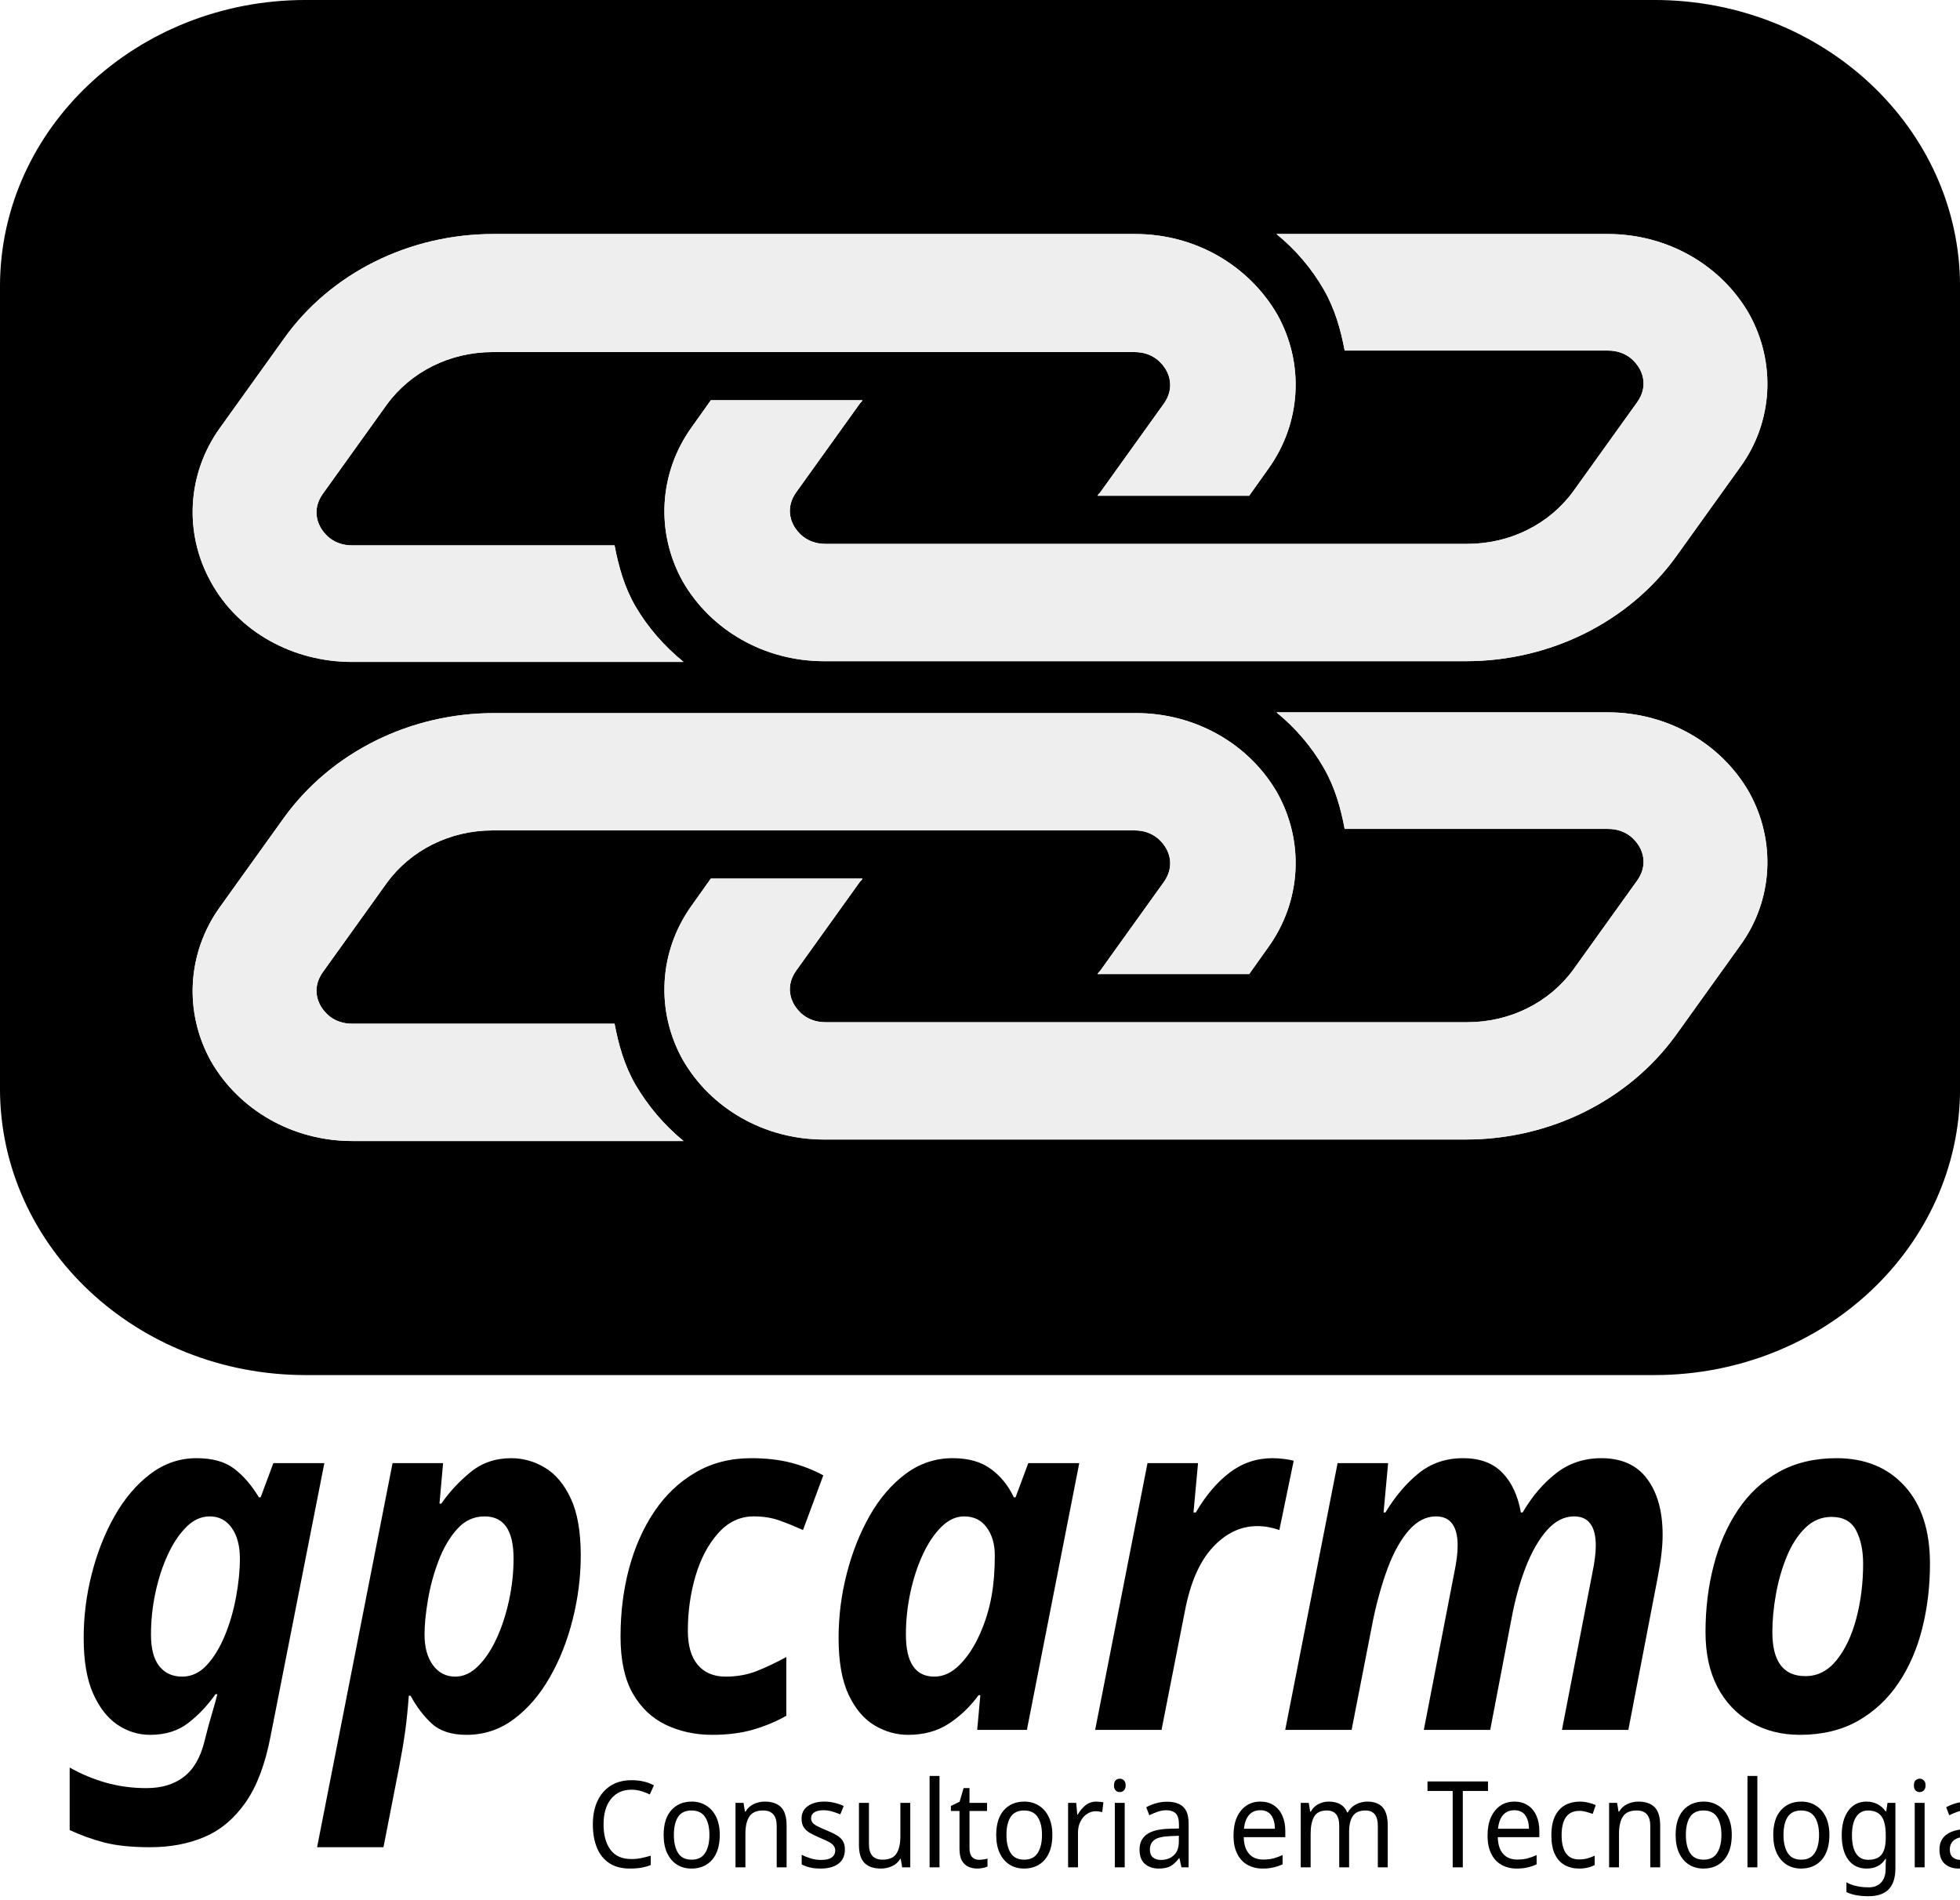
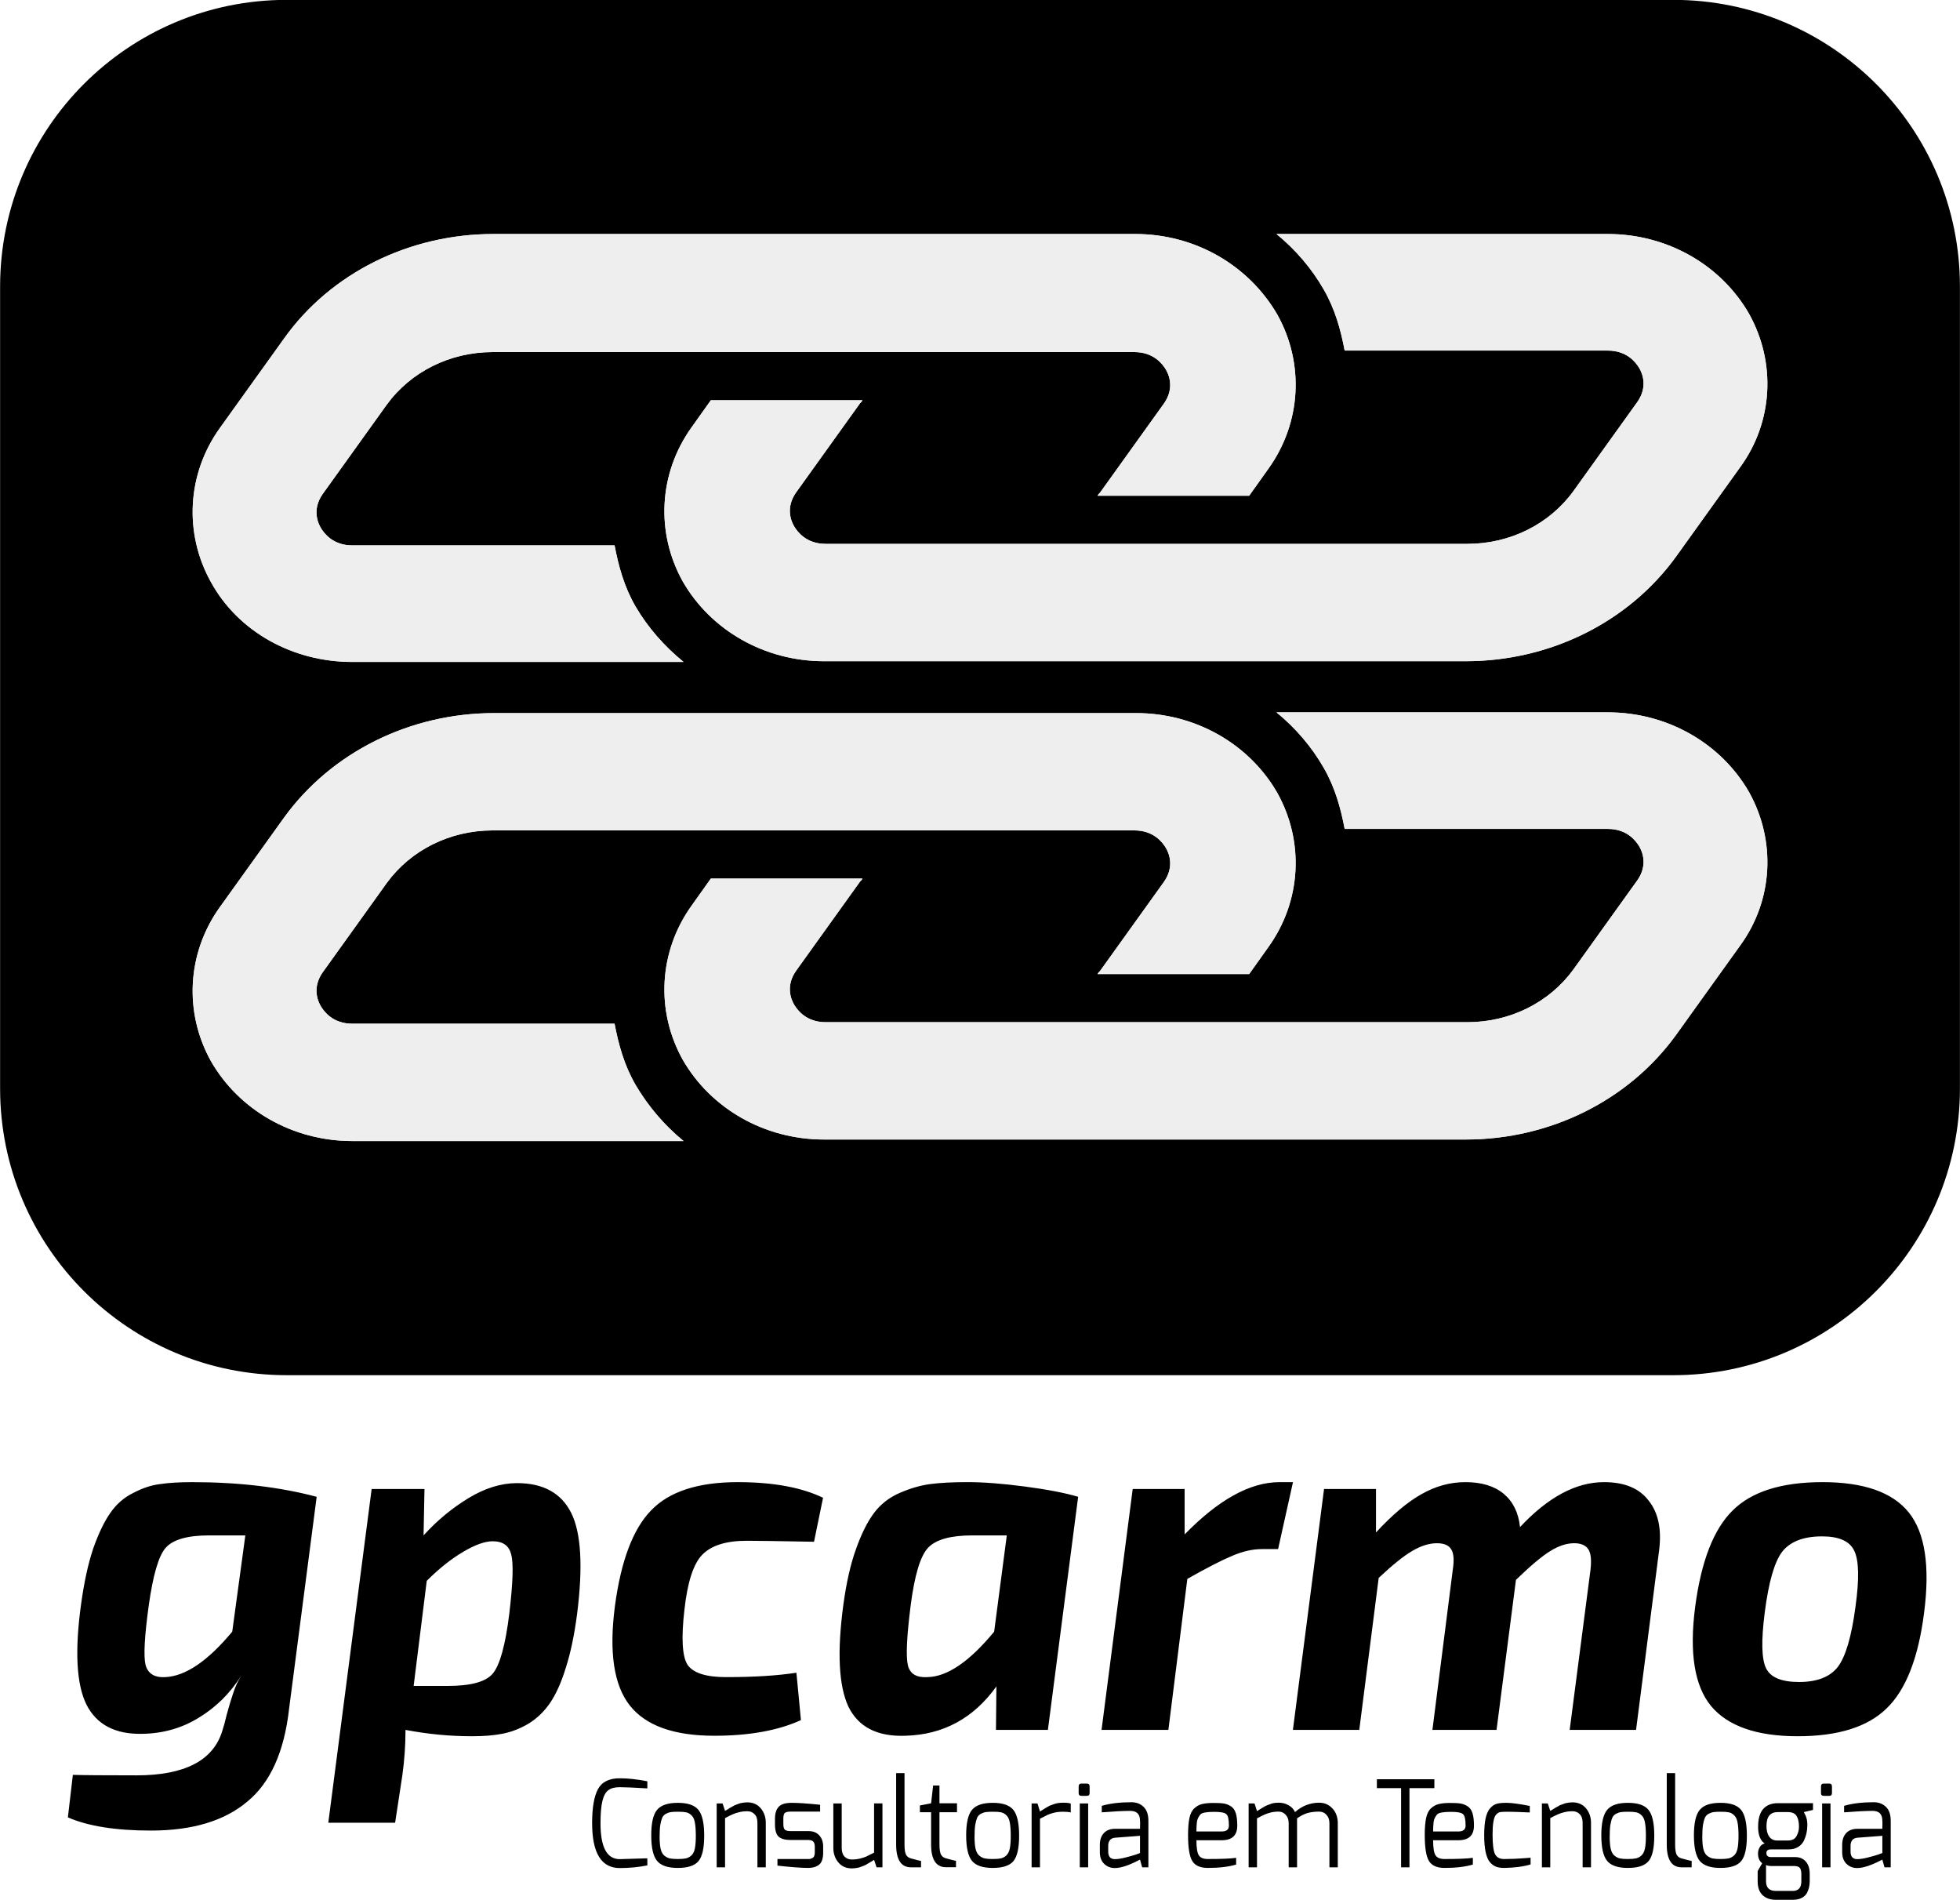
- <svg xmlns="http://www.w3.org/2000/svg" id="svg3094" height="377.92" width="389.97" version="1.1">
-   <g id="layer1" transform="translate(-162.16 -293.4)">
-     <g id="g6044" transform="matrix(1.5963 0 0 1.4961 691.75 426.18)">
-       <text id="text6014" style="font-size:60.471px;font-weight:bold;letter-spacing:0px;line-height:125%;word-spacing:0px;font-family:'Exo 2';font-style:italic;fill:#000000" xml:space="preserve" transform="scale(.93065 1.0745)" y="131.467" x="-347.935">
-         <tspan id="tspan6016" x="-347.935" style="font-style:italic;font-weight:bold;font-family:'Exo 2'" y="131.467">gpcarmo</tspan>
-       </text>
-       <text id="text6018" style="font-size:11.266px;letter-spacing:0px;line-height:125%;word-spacing:0px;font-family:Exo;fill:#000000" xml:space="preserve" transform="scale(.93885 1.0651)" y="149.783" x="-275.585">
-         <tspan id="tspan6020" x="-275.585" style="font-size:15.022px" y="149.783">Consultoria em Tecnologia</tspan>
-       </text>
-       <g id="g6022" transform="translate(-420.9 -161.35)">
-         <rect id="rect6024" style="fill-rule:evenodd;stroke:#000;stroke-width:.935px" ry="37.634" height="181.9" width="243.37" y="73.065" x="89.604" />
-         <g id="g6026" style="fill:#eee" transform="translate(-27.52 -4.7165)">
-           <path id="path6028" style="fill:#eee" d="m195.86 221.53c-1.4-2.6-2.1-5.3-2.6-8.1h-32.7c-2.4 0-3.5-1.6-3.9-2.3s-1.1-2.5 0.2-4.5l8-11.9c3-4.4 7.9-7 13.2-7h80c2.4 0 3.5 1.6 3.9 2.3s1.1 2.5-0.2 4.5l-8 11.9c-0.1 0.1-0.2 0.2-0.3 0.4h18.9l2.4-3.6c4.1-6.1 4.5-14 1.1-20.5-3.5-6.5-10.2-10.6-17.6-10.6h-80c-10.5 0-20.3 5.2-26.2 13.9l-8 11.9c-4.1 6.1-4.5 14-1.1 20.5 3.5 6.5 10.2 10.6 17.6 10.6h41.3c-2.4-2.1-4.4-4.6-6-7.5z" />
-           <path id="path6030" style="fill:#eee" d="m334.66 182.63c-3.5-6.5-10.2-10.6-17.6-10.6h-41.3c2.4 2.1 4.4 4.6 5.9 7.4 1.4 2.6 2.1 5.3 2.6 8.1h32.8c2.4 0 3.5 1.6 3.9 2.3s1.1 2.5-0.2 4.5l-8 11.9c-3 4.4-7.9 7-13.2 7h-80c-2.4 0-3.5-1.6-3.9-2.3s-1.1-2.5 0.2-4.5l8-11.9c0.1-0.1 0.2-0.2 0.3-0.4h-18.9l-2.4 3.6c-4.1 6.1-4.5 14-1.1 20.5 3.5 6.5 10.2 10.6 17.6 10.6h80c10.5 0 20.3-5.2 26.2-13.9l8-11.9c4.1-6 4.5-13.9 1.1-20.4z" />
-           <path id="path6032" style="fill:#eee" d="m195.86 157.93c-1.4-2.6-2.1-5.3-2.6-8.1h-32.7c-2.4 0-3.5-1.6-3.9-2.3s-1.1-2.5 0.2-4.5l8-11.9c3-4.4 7.9-7 13.2-7h80c2.4 0 3.5 1.6 3.9 2.3s1.1 2.5-0.2 4.5l-8 11.9c-0.1 0.1-0.2 0.2-0.3 0.4h18.9l2.4-3.6c4.1-6.1 4.5-14 1.1-20.5-3.6-6.6-10.3-10.7-17.7-10.7h-80c-10.5 0-20.3 5.2-26.1 13.9l-8 11.9c-4.1 6.1-4.5 14-1.1 20.5 3.4 6.6 10.2 10.6 17.6 10.6h41.3c-2.4-2.1-4.4-4.5-6-7.4z" />
-           <path id="path6034" style="fill:#eee" d="m334.66 119.03c-3.5-6.5-10.2-10.6-17.6-10.6h-41.3c2.4 2.1 4.4 4.6 5.9 7.4 1.4 2.6 2.1 5.3 2.6 8.1h32.8c2.4 0 3.5 1.6 3.9 2.3s1.1 2.5-0.2 4.5l-8 11.9c-3 4.4-7.9 7-13.2 7h-80c-2.4 0-3.5-1.6-3.9-2.3s-1.1-2.5 0.2-4.5l8-11.9c0.1-0.1 0.2-0.2 0.3-0.4h-18.9l-2.4 3.6c-4.1 6.1-4.5 14-1.1 20.5 3.5 6.5 10.2 10.6 17.6 10.6h80c10.5 0 20.3-5.2 26.2-13.9l8-11.9c4.1-6 4.5-13.9 1.1-20.4z" />
-           <path id="path6036" style="fill:#eee" d="m195.86 221.53c-1.4-2.6-2.1-5.3-2.6-8.1h-32.7c-2.4 0-3.5-1.6-3.9-2.3s-1.1-2.5 0.2-4.5l8-11.9c3-4.4 7.9-7 13.2-7h80c2.4 0 3.5 1.6 3.9 2.3s1.1 2.5-0.2 4.5l-8 11.9c-0.1 0.1-0.2 0.2-0.3 0.4h18.9l2.4-3.6c4.1-6.1 4.5-14 1.1-20.5-3.5-6.5-10.2-10.6-17.6-10.6h-80c-10.5 0-20.3 5.2-26.2 13.9l-8 11.9c-4.1 6.1-4.5 14-1.1 20.5 3.5 6.5 10.2 10.6 17.6 10.6h41.3c-2.4-2.1-4.4-4.6-6-7.5z" />
-           <path id="path6038" style="fill:#eee" d="m334.66 182.63c-3.5-6.5-10.2-10.6-17.6-10.6h-41.3c2.4 2.1 4.4 4.6 5.9 7.4 1.4 2.6 2.1 5.3 2.6 8.1h32.8c2.4 0 3.5 1.6 3.9 2.3s1.1 2.5-0.2 4.5l-8 11.9c-3 4.4-7.9 7-13.2 7h-80c-2.4 0-3.5-1.6-3.9-2.3s-1.1-2.5 0.2-4.5l8-11.9c0.1-0.1 0.2-0.2 0.3-0.4h-18.9l-2.4 3.6c-4.1 6.1-4.5 14-1.1 20.5 3.5 6.5 10.2 10.6 17.6 10.6h80c10.5 0 20.3-5.2 26.2-13.9l8-11.9c4.1-6 4.5-13.9 1.1-20.4z" />
-           <path id="path6040" style="fill:#eee" d="m195.86 157.93c-1.4-2.6-2.1-5.3-2.6-8.1h-32.7c-2.4 0-3.5-1.6-3.9-2.3s-1.1-2.5 0.2-4.5l8-11.9c3-4.4 7.9-7 13.2-7h80c2.4 0 3.5 1.6 3.9 2.3s1.1 2.5-0.2 4.5l-8 11.9c-0.1 0.1-0.2 0.2-0.3 0.4h18.9l2.4-3.6c4.1-6.1 4.5-14 1.1-20.5-3.6-6.6-10.3-10.7-17.7-10.7h-80c-10.5 0-20.3 5.2-26.1 13.9l-8 11.9c-4.1 6.1-4.5 14-1.1 20.5 3.4 6.6 10.2 10.6 17.6 10.6h41.3c-2.4-2.1-4.4-4.5-6-7.4z" />
-           <path id="path6042" style="fill:#eee" d="m334.66 119.03c-3.5-6.5-10.2-10.6-17.6-10.6h-41.3c2.4 2.1 4.4 4.6 5.9 7.4 1.4 2.6 2.1 5.3 2.6 8.1h32.8c2.4 0 3.5 1.6 3.9 2.3s1.1 2.5-0.2 4.5l-8 11.9c-3 4.4-7.9 7-13.2 7h-80c-2.4 0-3.5-1.6-3.9-2.3s-1.1-2.5 0.2-4.5l8-11.9c0.1-0.1 0.2-0.2 0.3-0.4h-18.9l-2.4 3.6c-4.1 6.1-4.5 14-1.1 20.5 3.5 6.5 10.2 10.6 17.6 10.6h80c10.5 0 20.3-5.2 26.2-13.9l8-11.9c4.1-6 4.5-13.9 1.1-20.4z" />
-         </g>
-       </g>
-     </g>
+ <svg xmlns="http://www.w3.org/2000/svg" height="377.92" width="389.97">
+   <path style="line-height:125%" d="M63.007 297.75l-5.48 42.093q-1.437 12.93-8.355 18.568-6.827 5.736-19.135 5.736-10.51 0-16.53-2.625l.99-8.456q3.053.097 12.666.097 14.373 0 17.068-8.845.36-1.07.9-3.305.63-2.333 1.258-4.18.628-1.944 1.617-3.5-3.324 5.25-8.445 8.36-5.03 3.11-11.23 3.208-8.085.195-11.14-5.832-2.964-6.027-1.077-19.83.898-6.612 2.426-11.18 1.616-4.57 3.412-7.097 1.797-2.626 4.582-3.987 2.785-1.458 5.3-1.75 2.516-.388 6.38-.388 13.833 0 24.793 2.916zm-14.194 7.68h-7.187q-6.558 0-8.714 2.528-2.066 2.43-3.324 11.47-1.257 9.14-.63 11.764.72 2.624 3.954 2.43 6.02-.292 13.296-9.04l2.605-19.15zM84.455 296.196l-.18 9.235q3.953-4.374 8.894-7.387 4.94-3.014 9.702-3.014 7.815 0 10.78 5.93 2.964 5.93 1.168 20.122-.81 6.22-2.246 10.693-1.348 4.374-3.144 7-1.797 2.624-4.402 4.18-2.516 1.457-5.12 1.943-2.516.486-6.02.486-6.558 0-13.206-1.263 0 4.57-.63 9.04l-1.436 9.43H65.32l8.625-66.394h10.51zM82.3 335.372h6.827q6.827 0 8.894-2.43 2.157-2.528 3.324-12.055 1.078-9.138.36-11.665-.63-2.625-3.683-2.625-2.335 0-5.93 2.14-3.592 2.137-7.185 5.734L82.3 335.373zM158.457 332.747l.9 9.43q-6.83 3.11-17.25 3.11-12.038 0-16.8-6.027-4.76-6.027-2.964-19.734 1.797-13.512 7.187-19.053 5.39-5.638 17.25-5.638 10.51 0 16.978 3.11l-1.797 8.75q-10.42-.195-13.385-.195-6.198 0-8.893 2.82-2.606 2.72-3.504 10.887-.988 8.457.63 10.985 1.706 2.43 7.635 2.43 8.355 0 14.014-.875zM208.492 344.12H198.16l.09-8.65q-6.827 9.525-18.146 9.817-8.355.292-11.32-5.833-2.874-6.22-.988-20.22.898-6.61 2.515-11.08 1.62-4.57 3.595-7.195 1.976-2.626 5.12-3.987 3.145-1.36 6.02-1.75 2.964-.388 7.456-.388 4.762 0 11.41.875 6.648.874 10.6 2.04l-6.018 46.37zm-8.175-38.69h-6.828q-6.47 0-8.805 2.43-2.336 2.43-3.503 11.57-1.168 9.234-.54 11.86.63 2.526 3.863 2.332 5.93-.097 13.296-9.04l2.517-19.15zM257.258 294.835l-2.964 13.318h-3.234q-2.785 0-5.93 1.36-3.054 1.264-8.893 4.57l-3.773 30.038h-13.296l6.2-47.924h10.33v9.04q10.15-10.4 18.865-10.4h2.695zM273.772 296.196v8.65q4.852-5.248 8.984-7.58 4.222-2.43 8.804-2.43 4.85 0 7.636 2.332 2.785 2.333 3.234 6.61 8.355-8.943 16.71-8.943 6.108 0 8.893 3.694 2.875 3.596 2.066 9.914l-4.582 35.677h-13.206l4.132-31.787q.36-3.014-.45-4.18-.807-1.167-2.784-1.167-2.246 0-4.76 1.555-2.516 1.557-6.83 5.737l-3.86 29.844H285l4.042-31.787q.45-2.917-.27-4.083-.718-1.264-2.874-1.264-2.335 0-4.94 1.555-2.516 1.46-6.65 5.348l-3.86 30.233h-13.207l6.198-47.924h10.332zM362.616 294.835q12.307 0 17.158 6.027 4.85 6.027 3.055 19.928-1.708 13.512-7.458 19.053-5.66 5.54-17.697 5.54-12.218 0-17.25-6.026-4.94-6.027-3.143-19.734 1.797-13.61 7.456-19.15 5.66-5.638 17.878-5.638zm-.09 10.79q-5.48 0-7.906 3.014-2.336 3.012-3.503 12.15-1.078 8.36.27 11.082 1.347 2.722 6.557 2.722 5.39 0 7.726-3.014 2.336-3.11 3.504-11.957 1.167-8.36-.27-11.18-1.348-2.818-6.378-2.818z" font-style="italic" font-weight="bold" font-family="Exo 2" letter-spacing="0" word-spacing="0" />
+   <path style="line-height:125%" d="M128.8 355.756q-4.052-.24-5.516-.24-1.44 0-2.25.6-.79.574-1.172 2.13-.383 1.532-.383 4.452 0 7.133 3.827 7.133l5.493-.166v1.412q-2.657.527-5.493.527-5.494 0-5.494-8.953 0-4.548 1.15-6.726 1.17-2.18 4.344-2.18 2.454 0 5.493.6v1.412zM134.864 371.58q-2.995 0-4.143-1.413-1.147-1.413-1.147-5.075 0-3.663 1.148-5.05 1.15-1.413 4.144-1.413t4.12 1.435q1.125 1.412 1.125 5.1 0 3.685-1.126 5.05-1.126 1.364-4.12 1.364zm-3.107-9.983q-.225.527-.383 1.436-.135.886-.135 2.346t.202 2.393q.225.933.743 1.364.54.43 1.08.55.563.12 1.576.12 1.037 0 1.6-.12.585-.12 1.08-.55.518-.455.72-1.364.203-.934.203-2.562 0-1.626-.18-2.608-.157-.98-.653-1.46-.495-.503-1.08-.622-.563-.12-1.554-.12-.99 0-1.486.072-.495.072-.99.335t-.743.79zM142.594 371.46v-12.712h1.17l.496 1.484q.067-.023.495-.287.428-.287.518-.335.113-.048.495-.263.383-.24.54-.287.158-.048.518-.192.36-.144.586-.19.72-.145 1.26-.145 1.71 0 2.702 1.197.99 1.197.99 2.872v8.857H150.7V362.6q0-1.125-.564-1.7-.563-.598-1.44-.598-.88 0-1.644.192-.766.19-1.24.407-.45.19-1.552.766v9.79h-1.666zM154.192 362.89v-1.102q0-1.556.72-2.345.72-.814 2.612-.814 1.913 0 5.65.382v1.364H157.3q-1.037 0-1.262.407-.18.31-.18 1.005v1.102q0 .957.427 1.172.36.192 1.014.192h3.556q1.418 0 2.16.862.766.838.766 2.226v1.173q0 1.77-.81 2.418-.81.646-2.116.646-2.094 0-6.17-.456v-1.317h6.17q0-.023.112 0 .135.024.315-.047.203-.072.383-.168.45-.24.45-1.077v-1.173q0-.67-.292-.98-.27-.337-.968-.337H157.3q-1.645 0-2.388-.67-.72-.67-.72-2.465zM165.805 367.605v-8.857h1.666v8.857q0 1.125.564 1.724.563.573 1.44.573.88 0 1.645-.19.764-.193 1.214-.384.473-.217 1.576-.79v-9.792h1.666v12.71h-1.17l-.496-1.483q-.067.024-.495.31-.428.265-.54.312-.09.048-.473.288-.383.215-.54.263-.158.048-.518.19-.36.145-.586.193-.72.145-1.26.145-1.71 0-2.702-1.197-.99-1.197-.99-2.873zM178.3 366.935v-14.22h1.664v14.22q0 1.46.316 2.035.315.55.968.718 1.846.502 2.003.502v1.27h-1.98q-2.97 0-2.97-4.525zM183.026 360.496v-1.34l2.23-.432.404-3.542h1.26v3.542h3.49v1.772h-3.49v6.415q0 1.46.316 2.036.315.55.968.718 1.846.503 2.004.503v1.268h-1.98q-2.973 0-2.973-4.524v-6.414h-2.23zM197.523 371.58q-2.995 0-4.143-1.413-1.148-1.413-1.148-5.075 0-3.663 1.148-5.05 1.148-1.413 4.143-1.413 2.994 0 4.12 1.435 1.125 1.412 1.125 5.1 0 3.685-1.125 5.05-1.126 1.364-4.12 1.364zm-3.107-9.983q-.225.527-.383 1.436-.135.886-.135 2.346t.203 2.393q.226.933.744 1.364.54.43 1.08.55.563.12 1.576.12 1.036 0 1.6-.12.584-.12 1.08-.55.517-.455.72-1.364.202-.934.202-2.562 0-1.626-.18-2.608-.157-.98-.653-1.46-.496-.503-1.08-.622-.564-.12-1.555-.12-.99 0-1.486.072t-.99.335q-.496.263-.744.79zM205.253 371.46v-12.712h1.17l.496 1.604q1.71-1.1 2.16-1.245.45-.167.81-.287.676-.215 1.734-.215 1.058 0 1.418.19v1.75q-.54-.145-1.53-.145t-1.78.192q-.764.19-1.237.406-.45.216-1.576.79v9.67h-1.667zM214.613 356.69v-1.293q0-.598.54-.598h1.126q.517 0 .517.597v1.293q0 .55-.518.55h-1.126q-.54 0-.54-.55zm.226 14.77v-12.712h1.665v12.71h-1.666zM219.212 359.227q2.432-.718 5.9-.718 1.462 0 2.408.91.968.908.968 2.775v9.264h-1.24l-.426-1.533-.338.168q-2.927 1.508-4.66 1.508-1.284 0-2.14-.838-.855-.838-.855-2.322v-1.46q0-1.46.787-2.322.81-.86 2.207-.86H226.823q.022-.79.022-1.174 0-.407-.022-.43 0-1.964-1.936-1.964-1.937 0-5.674.288v-1.293zm1.283 9.096q0 1.508 1.33 1.508.81 0 2.047-.31 1.26-.31 2.117-.598l.832-.31v-3.424l-4.998.383q-.676.072-1.013.503-.315.43-.315 1.053v1.197zM236.38 365.044q0-2.107.27-3.375.27-1.294.967-1.94.72-.67 1.576-.862.878-.215 2.252-.215 1.396 0 2.093.12.698.12 1.374.55.675.43.968 1.364.292.934.292 2.466 0 2.92-3.084 2.92h-5.043q0 2.226.473 2.992.473.742 1.8.742 4.098 0 5.63-.24v1.342q-2.23.67-5.63.67-2.273 0-3.106-1.39-.833-1.388-.833-5.146zm1.665-.718h5.043q1.42 0 1.42-1.173 0-1.843-.52-2.274-.495-.456-2.363-.456-2.32 0-2.77.503-.63.718-.72 1.58-.09.86-.09 1.82zM248.433 371.46v-12.712h1.17l.496 1.532q.134-.095.54-.335l.584-.36q.18-.12.54-.31.383-.192.63-.263l.564-.216q.54-.19 1.53-.19t1.892.5q.9.504 1.283 1.366 2.116-1.867 4.818-1.867 1.577 0 2.635 1.15 1.058 1.148 1.058 2.943v8.76h-1.666v-8.76q0-1.053-.585-1.676-.563-.646-1.44-.646-1.352 0-2.342.287-.97.288-2.072 1.054v9.742h-1.666v-8.762q0-1.053-.585-1.676-.563-.646-1.44-.646-.856 0-1.6.192-.72.19-1.125.383-.405.168-1.553.767v9.742h-1.667zM273.95 355.708v-1.77h11.437v1.77h-4.953v15.75h-1.666v-15.75h-4.818zM283.472 365.044q0-2.107.27-3.375.27-1.294.97-1.94.72-.67 1.575-.862.878-.215 2.25-.215 1.397 0 2.095.12.698.12 1.373.55.675.43.968 1.364.293.934.293 2.466 0 2.92-3.085 2.92h-5.042q0 2.226.473 2.992.474.742 1.802.742 4.098 0 5.63-.24v1.342q-2.23.67-5.63.67-2.274 0-3.107-1.39-.833-1.388-.833-5.146zm1.666-.718h5.043q1.42 0 1.42-1.173 0-1.843-.518-2.274-.495-.456-2.364-.456-2.32 0-2.77.503-.63.718-.72 1.58-.09.86-.09 1.82zM295.593 368.443q-.292-1.34-.292-3.35 0-2.012.27-3.33.293-1.34.856-1.985.563-.67 1.216-.91t2.116-.24q1.464 0 4.615.623v1.294q-3.13-.144-4.435-.144-1.305 0-1.643.12-.338.12-.698.55-.63.838-.63 3.83 0 2.97.495 3.95.518.957 1.778.957 2.117 0 4.436-.19l.855-.073v1.34q-2.16.647-5.29.695-.923 0-1.575-.24-.63-.24-1.216-.886-.564-.67-.857-2.01zM306.782 371.46v-12.712h1.17l.496 1.484q.068-.023.496-.287.427-.287.518-.335.112-.048.495-.263.383-.24.54-.287.158-.048.518-.192.36-.144.585-.19.72-.145 1.26-.145 1.712 0 2.703 1.197.99 1.197.99 2.872v8.857h-1.666V362.6q0-1.125-.563-1.7-.562-.598-1.44-.598-.878 0-1.644.192-.765.19-1.238.407-.45.19-1.554.766v9.79h-1.666zM323.896 371.58q-2.994 0-4.142-1.413-1.15-1.413-1.15-5.075 0-3.663 1.15-5.05 1.148-1.413 4.142-1.413 2.994 0 4.12 1.435 1.126 1.412 1.126 5.1 0 3.685-1.126 5.05-1.126 1.364-4.12 1.364zm-3.107-9.983q-.226.527-.384 1.436-.135.886-.135 2.346t.204 2.393q.225.933.743 1.364.54.43 1.08.55.563.12 1.577.12 1.035 0 1.598-.12.585-.12 1.08-.55.518-.455.72-1.364.204-.934.204-2.562 0-1.626-.18-2.608-.158-.98-.653-1.46-.496-.503-1.08-.622-.564-.12-1.554-.12-.992 0-1.487.072-.496.072-.99.335-.496.263-.744.79zM331.626 366.935v-14.22h1.666v14.22q0 1.46.315 2.035.316.55.968.718 1.846.502 2.004.502v1.27h-1.982q-2.972 0-2.972-4.525zM342.32 371.58q-2.994 0-4.142-1.413-1.15-1.413-1.15-5.075 0-3.663 1.15-5.05 1.148-1.413 4.142-1.413 2.994 0 4.12 1.435 1.126 1.412 1.126 5.1 0 3.685-1.126 5.05-1.126 1.364-4.12 1.364zm-3.107-9.983q-.225.527-.383 1.436-.135.886-.135 2.346t.203 2.393q.225.933.743 1.364.54.43 1.082.55.562.12 1.575.12 1.036 0 1.6-.12.584-.12 1.08-.55.517-.455.72-1.364.203-.934.203-2.562 0-1.626-.18-2.608-.158-.98-.653-1.46-.496-.503-1.08-.622-.564-.12-1.554-.12-.99 0-1.486.072t-.99.335q-.496.263-.744.79zM349.78 368.706q0-.67.338-1.244.337-.6.99-.742-1.306-.886-1.306-3.304 0-2.418 1.014-3.567 1.035-1.15 2.88-1.15h7.025v1.34l-1.822.432q.022.048.157.31.135.24.203.408.068.144.158.455.18.574.18 1.412t-.158 1.532q-.135.693-.495 1.507-.36.79-1.148 1.293-.788.502-1.914.502h-3.51q-.924 0-.924.72 0 .812.923.812h4.794q1.374 0 2.14.91.765.886.765 2.394v1.508q0 1.293-.564 2.346-.338.622-1.058.98-.72.36-1.756.36h-3.377q-1.644 0-2.635-.933-.968-.935-.968-2.754V372.2l.9-1.555q-.832-.622-.832-1.94zm2.61 2.49q-.606 0-1.012-.192v3.232q0 1.915 1.937 1.915h3.377q1.71 0 1.71-1.914v-1.388q0-.91-.315-1.293-.292-.36-1.215-.36h-4.48zm-.922-7.97q0 1.004.293 1.674.54 1.22 1.78 1.22h2.206q1.216 0 1.688-.86.496-.886.496-1.868 0-1.436-.496-2.178-.472-.742-1.71-.742h-2.027q-2.23 0-2.23 2.753zM362.313 356.69v-1.293q0-.598.54-.598h1.126q.517 0 .517.597v1.293q0 .55-.518.55h-1.127q-.54 0-.54-.55zm.225 14.77v-12.712h1.666v12.71h-1.666zM366.91 359.227q2.433-.718 5.9-.718 1.463 0 2.41.91.967.908.967 2.775v9.264h-1.238l-.43-1.533-.337.168q-2.926 1.508-4.66 1.508-1.283 0-2.14-.838-.854-.838-.854-2.322v-1.46q0-1.46.787-2.322.81-.86 2.206-.86h4.997q.023-.79.023-1.174 0-.407-.022-.43 0-1.964-1.935-1.964-1.936 0-5.674.288v-1.293zm1.285 9.096q0 1.508 1.328 1.508.81 0 2.05-.31 1.26-.31 2.115-.598l.833-.31v-3.424l-4.997.383q-.675.072-1.013.503-.315.43-.315 1.053v1.197z" font-size="23.214" font-family="Exo" letter-spacing="0" word-spacing="0" />
+   <rect x=".742" y=".697" width="388.492" height="272.141" ry="56.304" fill-rule="evenodd" stroke="#000" stroke-width="1.445" />
+   <g fill="#eee">
+     <path d="M126.428 215.76c-2.234-3.89-3.352-7.93-4.15-12.12h-52.2c-3.83 0-5.586-2.393-6.224-3.44-.64-1.048-1.756-3.74.32-6.733l12.77-17.804c4.788-6.582 12.61-10.472 21.07-10.472h127.704c3.83 0 5.587 2.395 6.226 3.442.638 1.047 1.756 3.74-.32 6.732l-12.77 17.804c-.16.15-.32.3-.48.598h30.17l3.833-5.386c6.544-9.126 7.183-20.945 1.755-30.67-5.587-9.724-16.282-15.858-28.094-15.858H98.334c-16.762 0-32.405 7.78-41.823 20.795L43.74 180.45c-6.545 9.127-7.183 20.946-1.756 30.67 5.587 9.726 16.282 15.86 28.095 15.86h65.926c-3.83-3.142-7.023-6.882-9.578-11.22z" />
+     <path d="M347.995 157.56c-5.587-9.724-16.282-15.858-28.095-15.858h-65.927c3.83 3.142 7.024 6.882 9.418 11.07 2.236 3.89 3.353 7.93 4.15 12.12h52.36c3.83 0 5.587 2.393 6.226 3.44.638 1.048 1.756 3.74-.32 6.733l-12.77 17.804c-4.79 6.58-12.61 10.47-21.07 10.47H164.26c-3.83 0-5.586-2.392-6.225-3.44-.638-1.047-1.756-3.74.32-6.732l12.77-17.804c.16-.15.32-.3.48-.598h-30.17l-3.832 5.386c-6.545 9.126-7.184 20.945-1.756 30.67 5.587 9.724 16.282 15.858 28.095 15.858h127.704c16.76 0 32.404-7.78 41.823-20.795l12.77-17.804c6.544-8.976 7.182-20.795 1.755-30.52zM126.428 120.607c-2.234-3.89-3.352-7.93-4.15-12.118h-52.2c-3.83 0-5.586-2.395-6.224-3.442-.64-1.048-1.756-3.74.32-6.733l12.77-17.804c4.788-6.58 12.61-10.47 21.07-10.47h127.704c3.83 0 5.587 2.393 6.226 3.44.638 1.047 1.756 3.74-.32 6.732l-12.77 17.804c-.16.15-.32.3-.48.598h30.17l3.833-5.386c6.544-9.126 7.183-20.945 1.755-30.67-5.746-9.874-16.44-16.008-28.254-16.008H98.174c-16.76 0-32.405 7.78-41.663 20.796L43.74 85.15c-6.545 9.126-7.183 20.945-1.756 30.67 5.428 9.874 16.282 15.858 28.095 15.858h65.926c-3.83-3.142-7.023-6.732-9.578-11.07z" />
+     <path d="M347.995 62.41c-5.587-9.726-16.282-15.86-28.095-15.86h-65.927c3.83 3.142 7.024 6.882 9.418 11.07 2.236 3.89 3.353 7.93 4.15 12.12h52.36c3.83 0 5.587 2.393 6.226 3.44.638 1.048 1.756 3.74-.32 6.733l-12.77 17.804c-4.79 6.582-12.61 10.472-21.07 10.472H164.26c-3.83 0-5.586-2.394-6.225-3.442-.638-1.047-1.756-3.74.32-6.732l12.77-17.804c.16-.15.32-.3.48-.598h-30.17L137.602 85c-6.545 9.126-7.184 20.945-1.756 30.67 5.587 9.724 16.282 15.86 28.095 15.86h127.704c16.76 0 32.404-7.78 41.823-20.797l12.77-17.804c6.544-8.977 7.182-20.797 1.755-30.52zM126.428 215.76c-2.234-3.89-3.352-7.93-4.15-12.12h-52.2c-3.83 0-5.586-2.393-6.224-3.44-.64-1.048-1.756-3.74.32-6.733l12.77-17.804c4.788-6.582 12.61-10.472 21.07-10.472h127.704c3.83 0 5.587 2.395 6.226 3.442.638 1.047 1.756 3.74-.32 6.732l-12.77 17.804c-.16.15-.32.3-.48.598h30.17l3.833-5.386c6.544-9.126 7.183-20.945 1.755-30.67-5.587-9.724-16.282-15.858-28.094-15.858H98.334c-16.762 0-32.405 7.78-41.823 20.795L43.74 180.45c-6.545 9.127-7.183 20.946-1.756 30.67 5.587 9.726 16.282 15.86 28.095 15.86h65.926c-3.83-3.142-7.023-6.882-9.578-11.22z" />
+     <path d="M347.995 157.56c-5.587-9.724-16.282-15.858-28.095-15.858h-65.927c3.83 3.142 7.024 6.882 9.418 11.07 2.236 3.89 3.353 7.93 4.15 12.12h52.36c3.83 0 5.587 2.393 6.226 3.44.638 1.048 1.756 3.74-.32 6.733l-12.77 17.804c-4.79 6.58-12.61 10.47-21.07 10.47H164.26c-3.83 0-5.586-2.392-6.225-3.44-.638-1.047-1.756-3.74.32-6.732l12.77-17.804c.16-.15.32-.3.48-.598h-30.17l-3.832 5.386c-6.545 9.126-7.184 20.945-1.756 30.67 5.587 9.724 16.282 15.858 28.095 15.858h127.704c16.76 0 32.404-7.78 41.823-20.795l12.77-17.804c6.544-8.976 7.182-20.795 1.755-30.52zM126.428 120.607c-2.234-3.89-3.352-7.93-4.15-12.118h-52.2c-3.83 0-5.586-2.395-6.224-3.442-.64-1.048-1.756-3.74.32-6.733l12.77-17.804c4.788-6.58 12.61-10.47 21.07-10.47h127.704c3.83 0 5.587 2.393 6.226 3.44.638 1.047 1.756 3.74-.32 6.732l-12.77 17.804c-.16.15-.32.3-.48.598h30.17l3.833-5.386c6.544-9.126 7.183-20.945 1.755-30.67-5.746-9.874-16.44-16.008-28.254-16.008H98.174c-16.76 0-32.405 7.78-41.663 20.796L43.74 85.15c-6.545 9.126-7.183 20.945-1.756 30.67 5.428 9.874 16.282 15.858 28.095 15.858h65.926c-3.83-3.142-7.023-6.732-9.578-11.07z" />
+     <path d="M347.995 62.41c-5.587-9.726-16.282-15.86-28.095-15.86h-65.927c3.83 3.142 7.024 6.882 9.418 11.07 2.236 3.89 3.353 7.93 4.15 12.12h52.36c3.83 0 5.587 2.393 6.226 3.44.638 1.048 1.756 3.74-.32 6.733l-12.77 17.804c-4.79 6.582-12.61 10.472-21.07 10.472H164.26c-3.83 0-5.586-2.394-6.225-3.442-.638-1.047-1.756-3.74.32-6.732l12.77-17.804c.16-.15.32-.3.48-.598h-30.17L137.602 85c-6.545 9.126-7.184 20.945-1.756 30.67 5.587 9.724 16.282 15.86 28.095 15.86h127.704c16.76 0 32.404-7.78 41.823-20.797l12.77-17.804c6.544-8.977 7.182-20.797 1.755-30.52z" />
  </g>
</svg>
